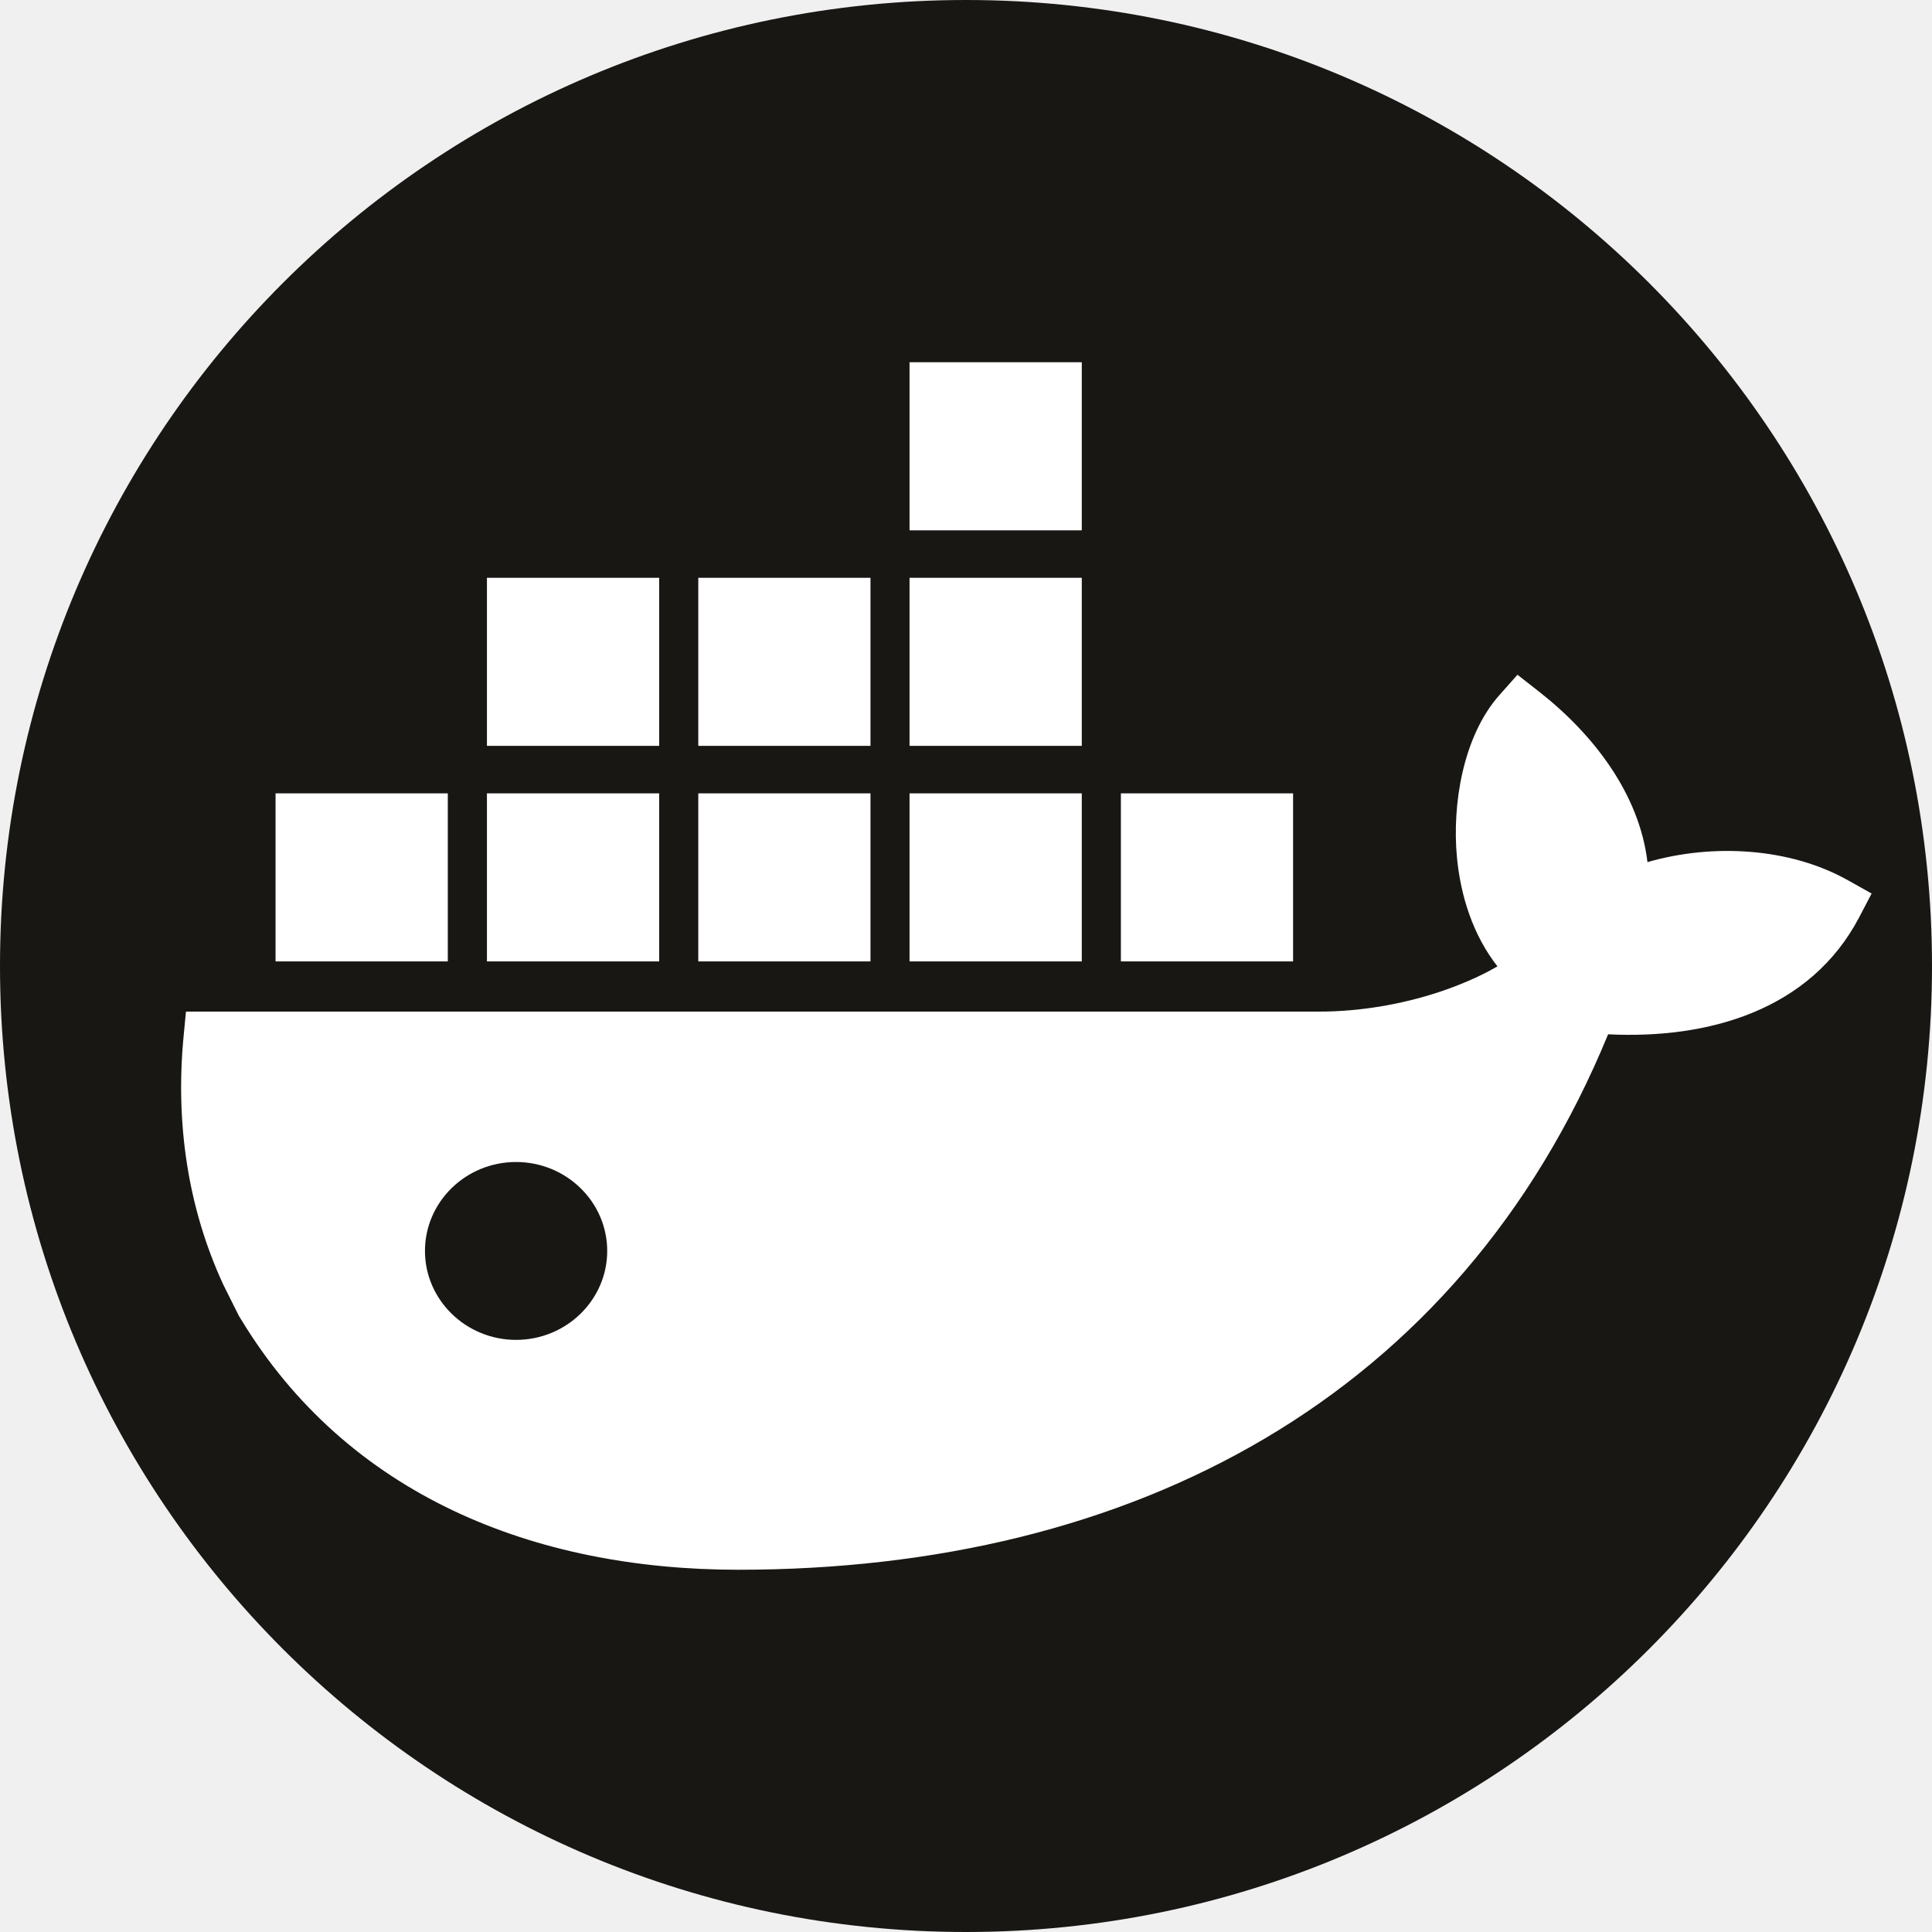
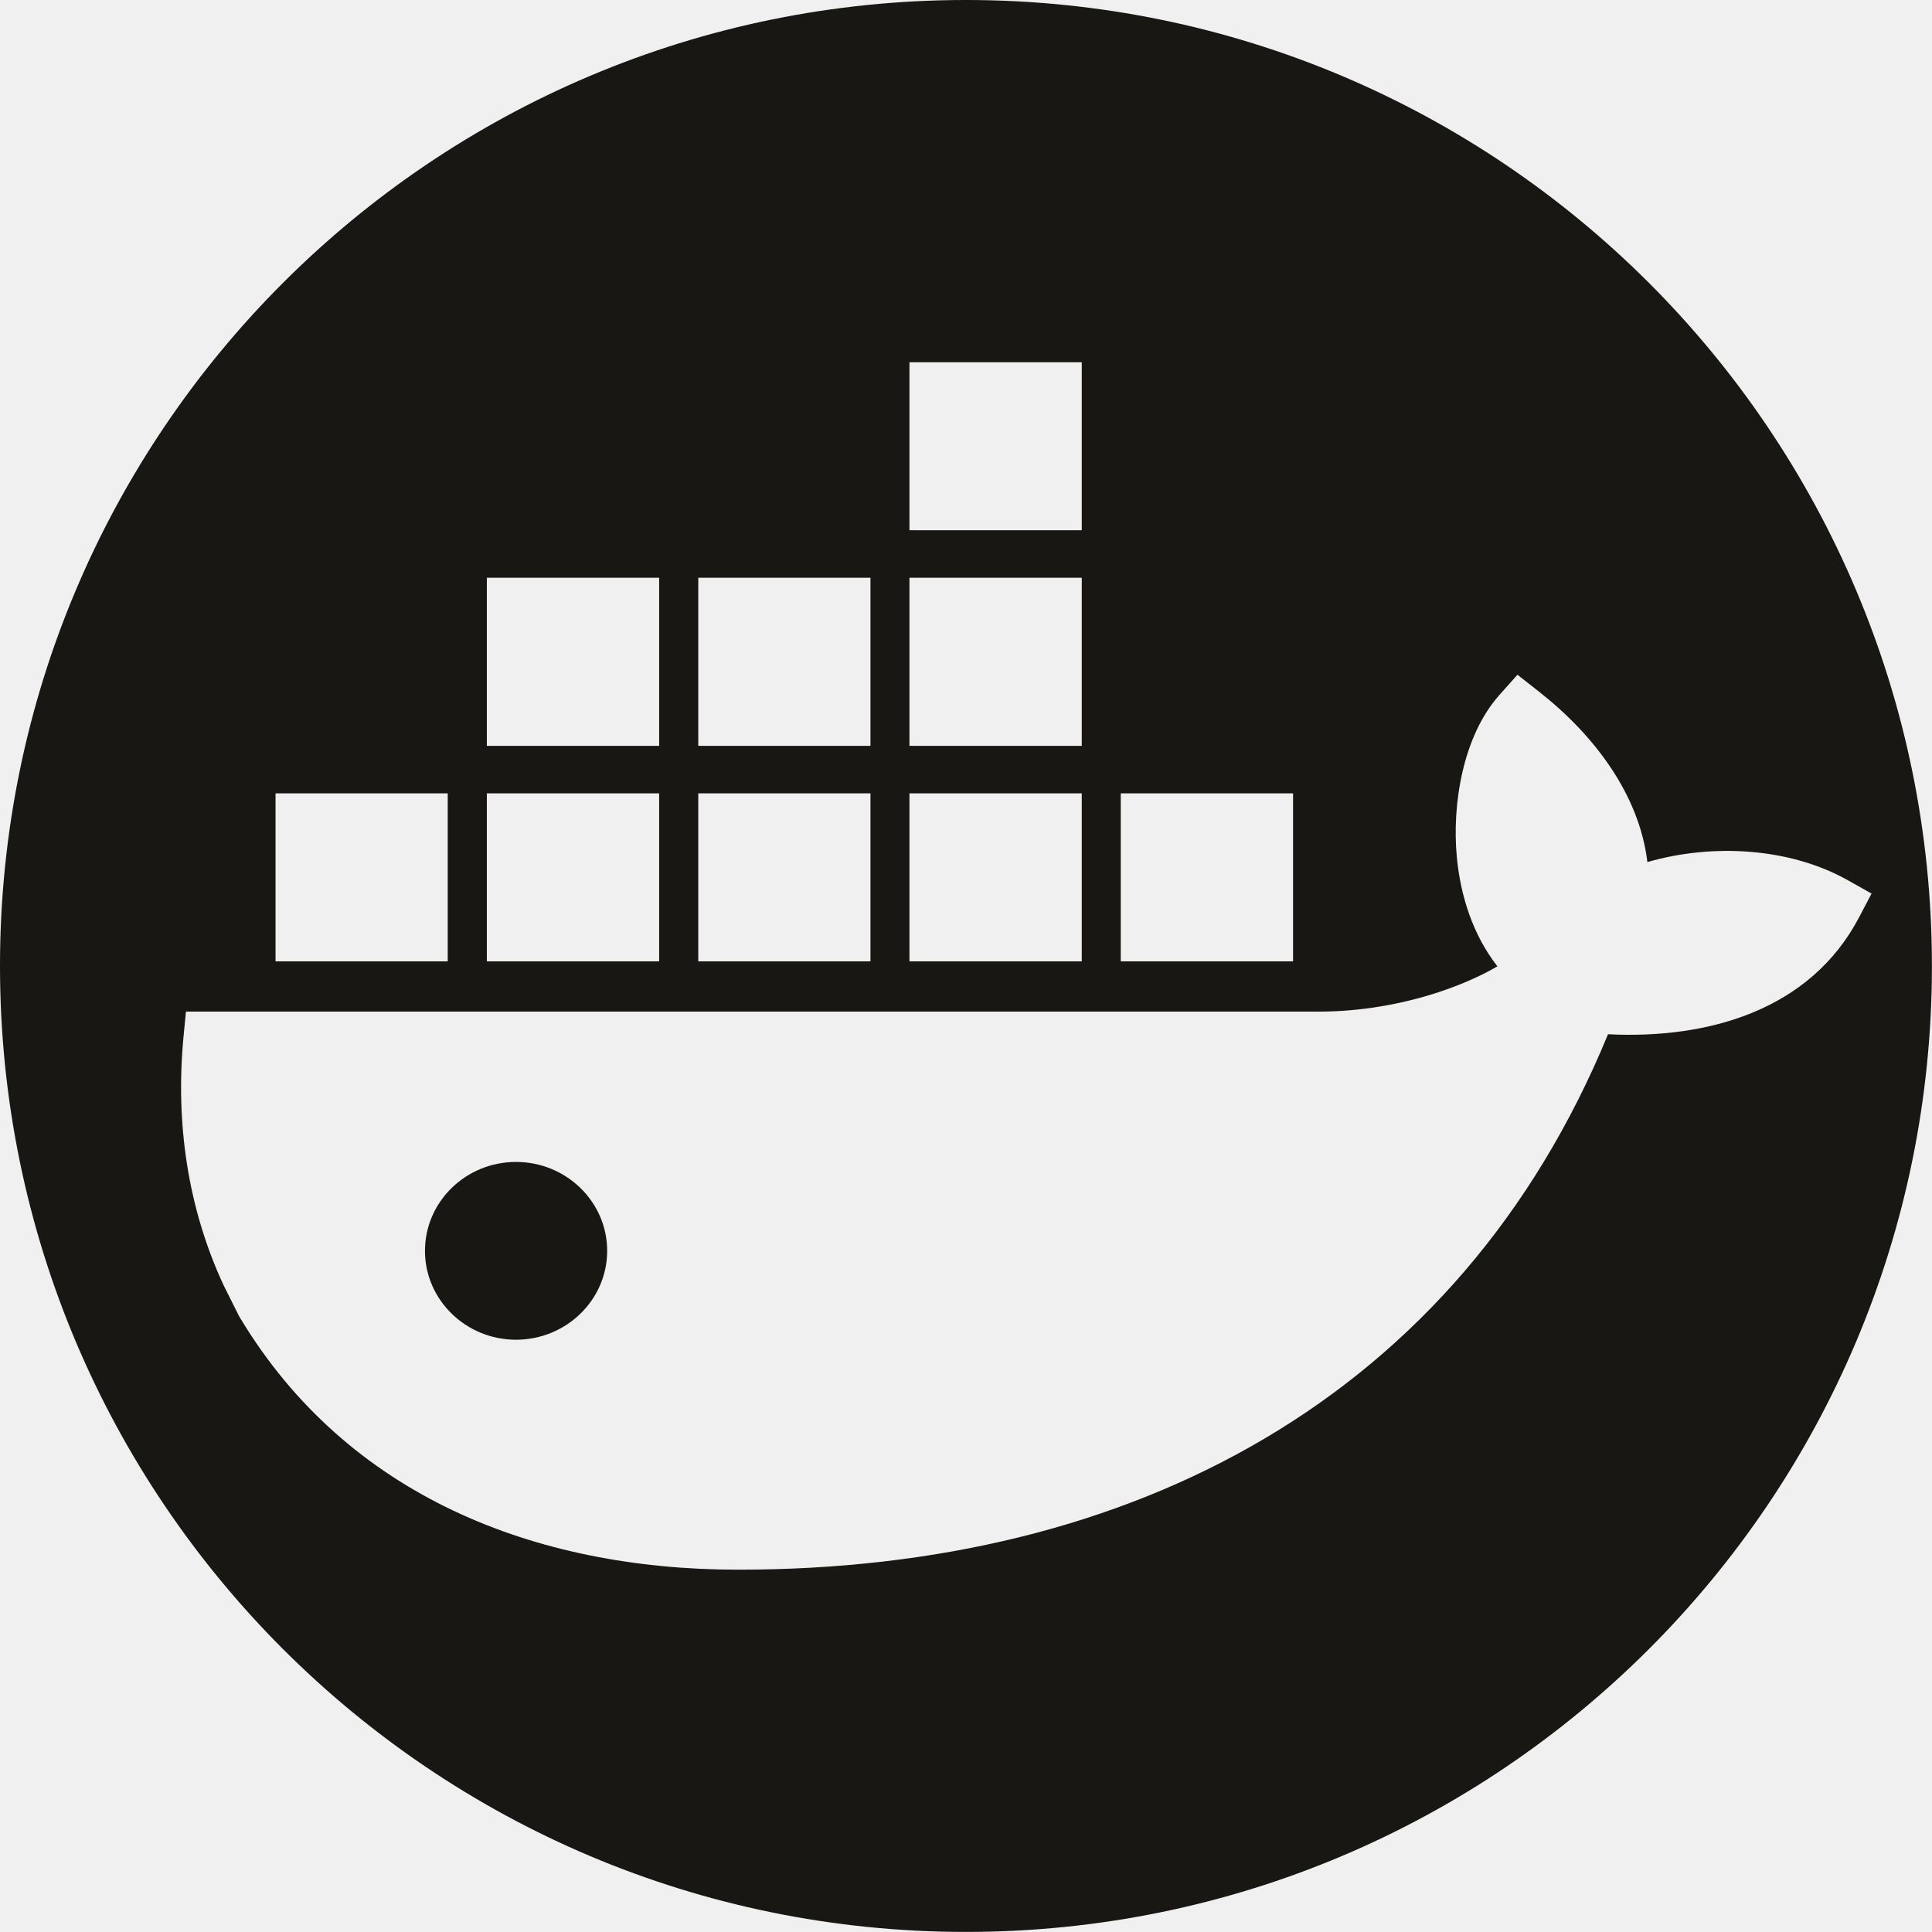
- <svg xmlns="http://www.w3.org/2000/svg" xmlns:xlink="http://www.w3.org/1999/xlink" version="1.1" id="Layer_1" x="0px" y="0px" width="32" height="32" viewBox="0 0 32 32" enable-background="new 0 0 115 88" xml:space="preserve">
-   <defs id="defs955" />
-   <circle style="color:#000000;display:inline;overflow:visible;visibility:visible;fill:#191714;fill-opacity:1;stroke:none;stroke-width:1.019;stroke-linecap:butt;stroke-linejoin:round;stroke-miterlimit:4;stroke-dasharray:none;stroke-dashoffset:0;stroke-opacity:1;marker:none;paint-order:normal;enable-background:accumulate" id="path1575" cx="16" cy="16" r="16" />
-   <g id="g940" transform="translate(0,-56)">
-     <defs id="defs913">
-       <path id="SVGID_1_" d="m 34,15.167 c 0,0 -7.333,5.833 -9.333,6 C 22.667,21.333 14,27 14,27 L 8.333,26.834 2,19.667 10.667,84.419 h 100.581 l -70.51,-70.51 z" />
-     </defs>
-     <clipPath id="SVGID_2_">
-       <use xlink:href="#SVGID_1_" overflow="visible" id="use915" style="overflow:visible" x="0" y="0" width="100%" height="100%" />
-     </clipPath>
-     <defs id="defs921">
-       <filter id="Adobe_OpacityMaskFilter" filterUnits="userSpaceOnUse" x="2" y="13.909" width="109.248" height="70.51">
-         <feColorMatrix type="matrix" values="1 0 0 0 0  0 1 0 0 0  0 0 1 0 0  0 0 0 1 0" id="feColorMatrix918" />
-       </filter>
-     </defs>
-     <mask maskUnits="userSpaceOnUse" x="2" y="13.909" width="109.248" height="70.51" id="SVGID_3_">
-       <g id="g930" style="filter:url(#Adobe_OpacityMaskFilter)">
-         <linearGradient id="SVGID_4_" gradientUnits="userSpaceOnUse" x1="-605.097" y1="1884.141" x2="-604.098" y2="1884.141" gradientTransform="matrix(0,-77.1078,-77.1078,0,145338.47,-46576.375)">
-           <stop offset="0" style="stop-color:#000000" id="stop923" />
-           <stop offset="1" style="stop-color:#333333" id="stop925" />
-         </linearGradient>
-         <rect x="2" y="13.909" clip-path="url(#SVGID_2_)" width="109.248" height="70.51" id="rect928" style="fill:url(#SVGID_4_)" />
-       </g>
-     </mask>
-     <linearGradient id="SVGID_5_" gradientUnits="userSpaceOnUse" x1="-605.097" y1="1884.141" x2="-604.098" y2="1884.141" gradientTransform="matrix(0,-77.1078,-77.1078,0,145338.47,-46576.375)">
-       <stop offset="0" style="stop-color:#FFFFFF" id="stop933" />
-       <stop offset="1" style="stop-color:#000000" id="stop935" />
-     </linearGradient>
-   </g>
-   <g id="layer1" transform="translate(0,-56)" />
-   <g id="g950" transform="matrix(0.7228022,0,0,0.7199942,33.48449,9.283586)">
-     <defs id="defs943">
-       <path id="SVGID_6_" d="m 18.692,15.471 h 3.947 V 11.605 H 18.692 Z M 4.164,15.47 H 8.111 V 11.604 H 4.164 Z m 3.947,-3.866 h 0.002 z m 0.897,3.866 h 3.947 V 11.604 H 9.008 Z m 4.843,0 h 3.946 v -3.866 h -3.946 z m 9.684,0 h 3.946 V 11.604 H 23.535 Z M 7.588,22.131 c 0,-1.129 0.936,-2.046 2.087,-2.046 1.151,0 2.089,0.917 2.089,2.046 0,1.127 -0.937,2.046 -2.089,2.046 -1.149,0 -2.087,-0.919 -2.087,-2.046 M 32.206,9.347 c -0.835,0.948 -1.084,2.522 -0.97,3.731 0.084,0.89 0.369,1.791 0.928,2.506 -0.425,0.25 -0.908,0.447 -1.338,0.591 -0.874,0.289 -1.825,0.45 -2.75,0.45 H 2.111 l -0.056,0.589 c -0.184,1.955 0.089,3.911 0.915,5.7 l 0.354,0.711 0.041,0.066 c 2.443,4.063 6.729,5.774 11.402,5.774 9.046,0 16.507,-3.957 19.933,-12.318 2.289,0.115 4.631,-0.547 5.752,-2.689 l 0.286,-0.549 -0.542,-0.305 c -1.327,-0.749 -3.091,-0.853 -4.594,-0.418 v 10e-4 C 35.416,11.62 34.367,10.248 33.118,9.265 L 32.623,8.876 Z M 9.008,10.512 h 3.947 V 6.645 H 9.008 Z m 4.843,0 h 3.946 V 6.645 h -3.946 z m 4.841,0 h 3.947 V 6.645 h -3.947 z m 0,-4.958 h 3.947 V 1.687 h -3.947 z" />
-     </defs>
-     <clipPath id="SVGID_7_">
-       <use xlink:href="#SVGID_6_" overflow="visible" id="use945" style="overflow:visible" x="0" y="0" width="100%" height="100%" />
-     </clipPath>
-     <rect x="-3" y="-3.313" clip-path="url(#SVGID_7_)" width="48.738" height="37.778" id="rect948" style="fill:#ffffff;fill-opacity:1" transform="translate(-44.17562,-6.247573)" />
+ <svg xmlns="http://www.w3.org/2000/svg" width="32" height="32" viewBox="0 0 8.467 8.467" version="1.1" id="svg1690">
+   <defs id="defs1684" />
+   <g id="layer1" transform="translate(0,-288.5333)">
+     <path style="stroke-width:0.721;fill:#191714;fill-opacity:1" d="M 16 0 A 16 16 0 0 0 0 16 A 16 16 0 0 0 16 32 A 16 16 0 0 0 32 16 A 16 16 0 0 0 16 0 z M 15.064 6 L 17.918 6 L 17.918 8.783 L 15.064 8.783 L 15.064 6 z M 8.064 9.57 L 10.918 9.57 L 10.918 12.354 L 8.064 12.354 L 8.064 9.57 z M 11.566 9.57 L 14.418 9.57 L 14.418 12.354 L 11.566 12.354 L 11.566 9.57 z M 15.064 9.57 L 17.918 9.57 L 17.918 12.354 L 15.064 12.354 L 15.064 9.57 z M 25.135 11.176 L 25.492 11.457 C 26.394 12.164 27.152 13.152 27.287 14.279 C 28.373 13.966 29.648 14.041 30.607 14.58 L 31 14.801 L 30.793 15.195 C 29.983 16.737 28.289 17.214 26.635 17.131 C 24.158 23.151 18.767 26 12.229 26 C 8.851 26 5.752 24.769 3.986 21.844 L 3.957 21.795 L 3.701 21.283 C 3.104 19.995 2.906 18.587 3.039 17.18 L 3.08 16.756 L 21.848 16.756 C 22.516 16.756 23.204 16.64 23.836 16.432 C 24.147 16.328 24.496 16.186 24.803 16.006 C 24.399 15.491 24.192 14.842 24.131 14.201 C 24.048 13.331 24.228 12.198 24.832 11.516 L 25.135 11.176 z M 4.564 13.141 L 7.416 13.141 L 7.416 15.924 L 4.564 15.924 L 4.564 13.141 z M 8.064 13.141 L 10.918 13.141 L 10.918 15.924 L 8.064 15.924 L 8.064 13.141 z M 11.566 13.141 L 14.418 13.141 L 14.418 15.924 L 11.566 15.924 L 11.566 13.141 z M 15.064 13.141 L 17.918 13.141 L 17.918 15.924 L 15.064 15.924 L 15.064 13.141 z M 18.564 13.141 L 21.418 13.141 L 21.418 15.924 L 18.564 15.924 L 18.564 13.141 z M 8.547 19.246 C 7.715 19.246 7.039 19.906 7.039 20.719 C 7.039 21.53 7.716 22.191 8.547 22.191 C 9.38 22.191 10.057 21.53 10.057 20.719 C 10.057 19.906 9.379 19.246 8.547 19.246 z " transform="matrix(0.2645833,0,0,0.2645833,0,288.5333)" id="use942" />
  </g>
</svg>
